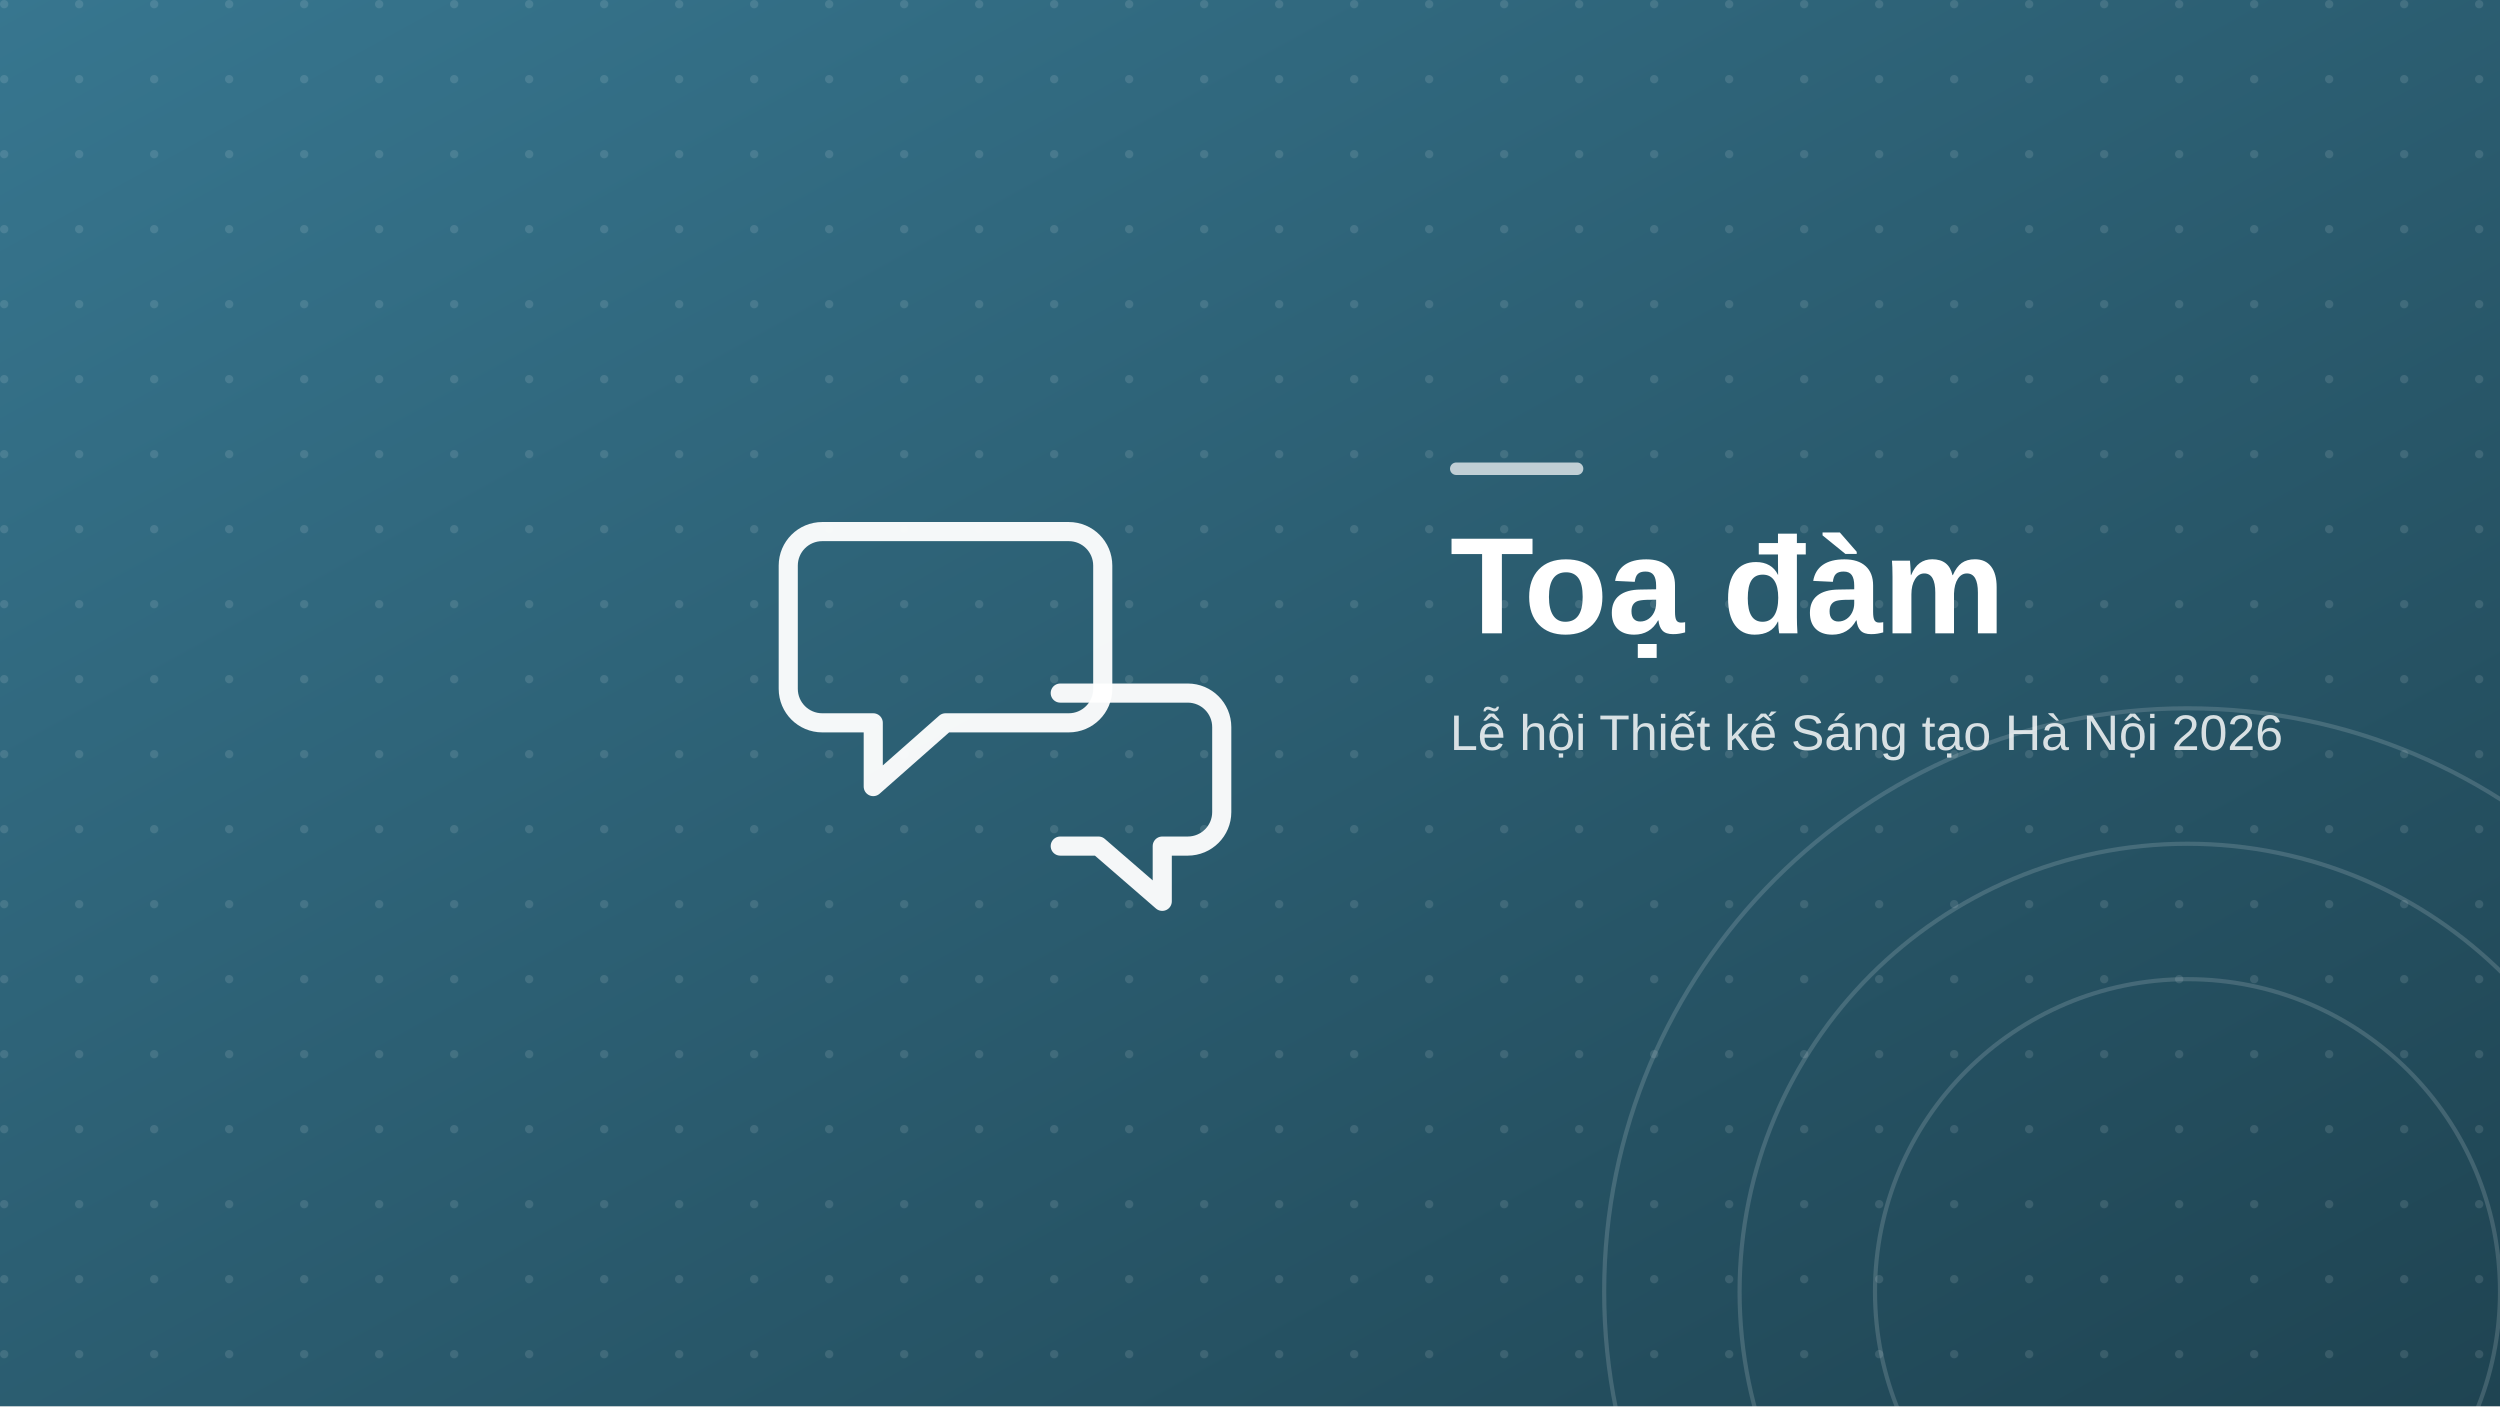
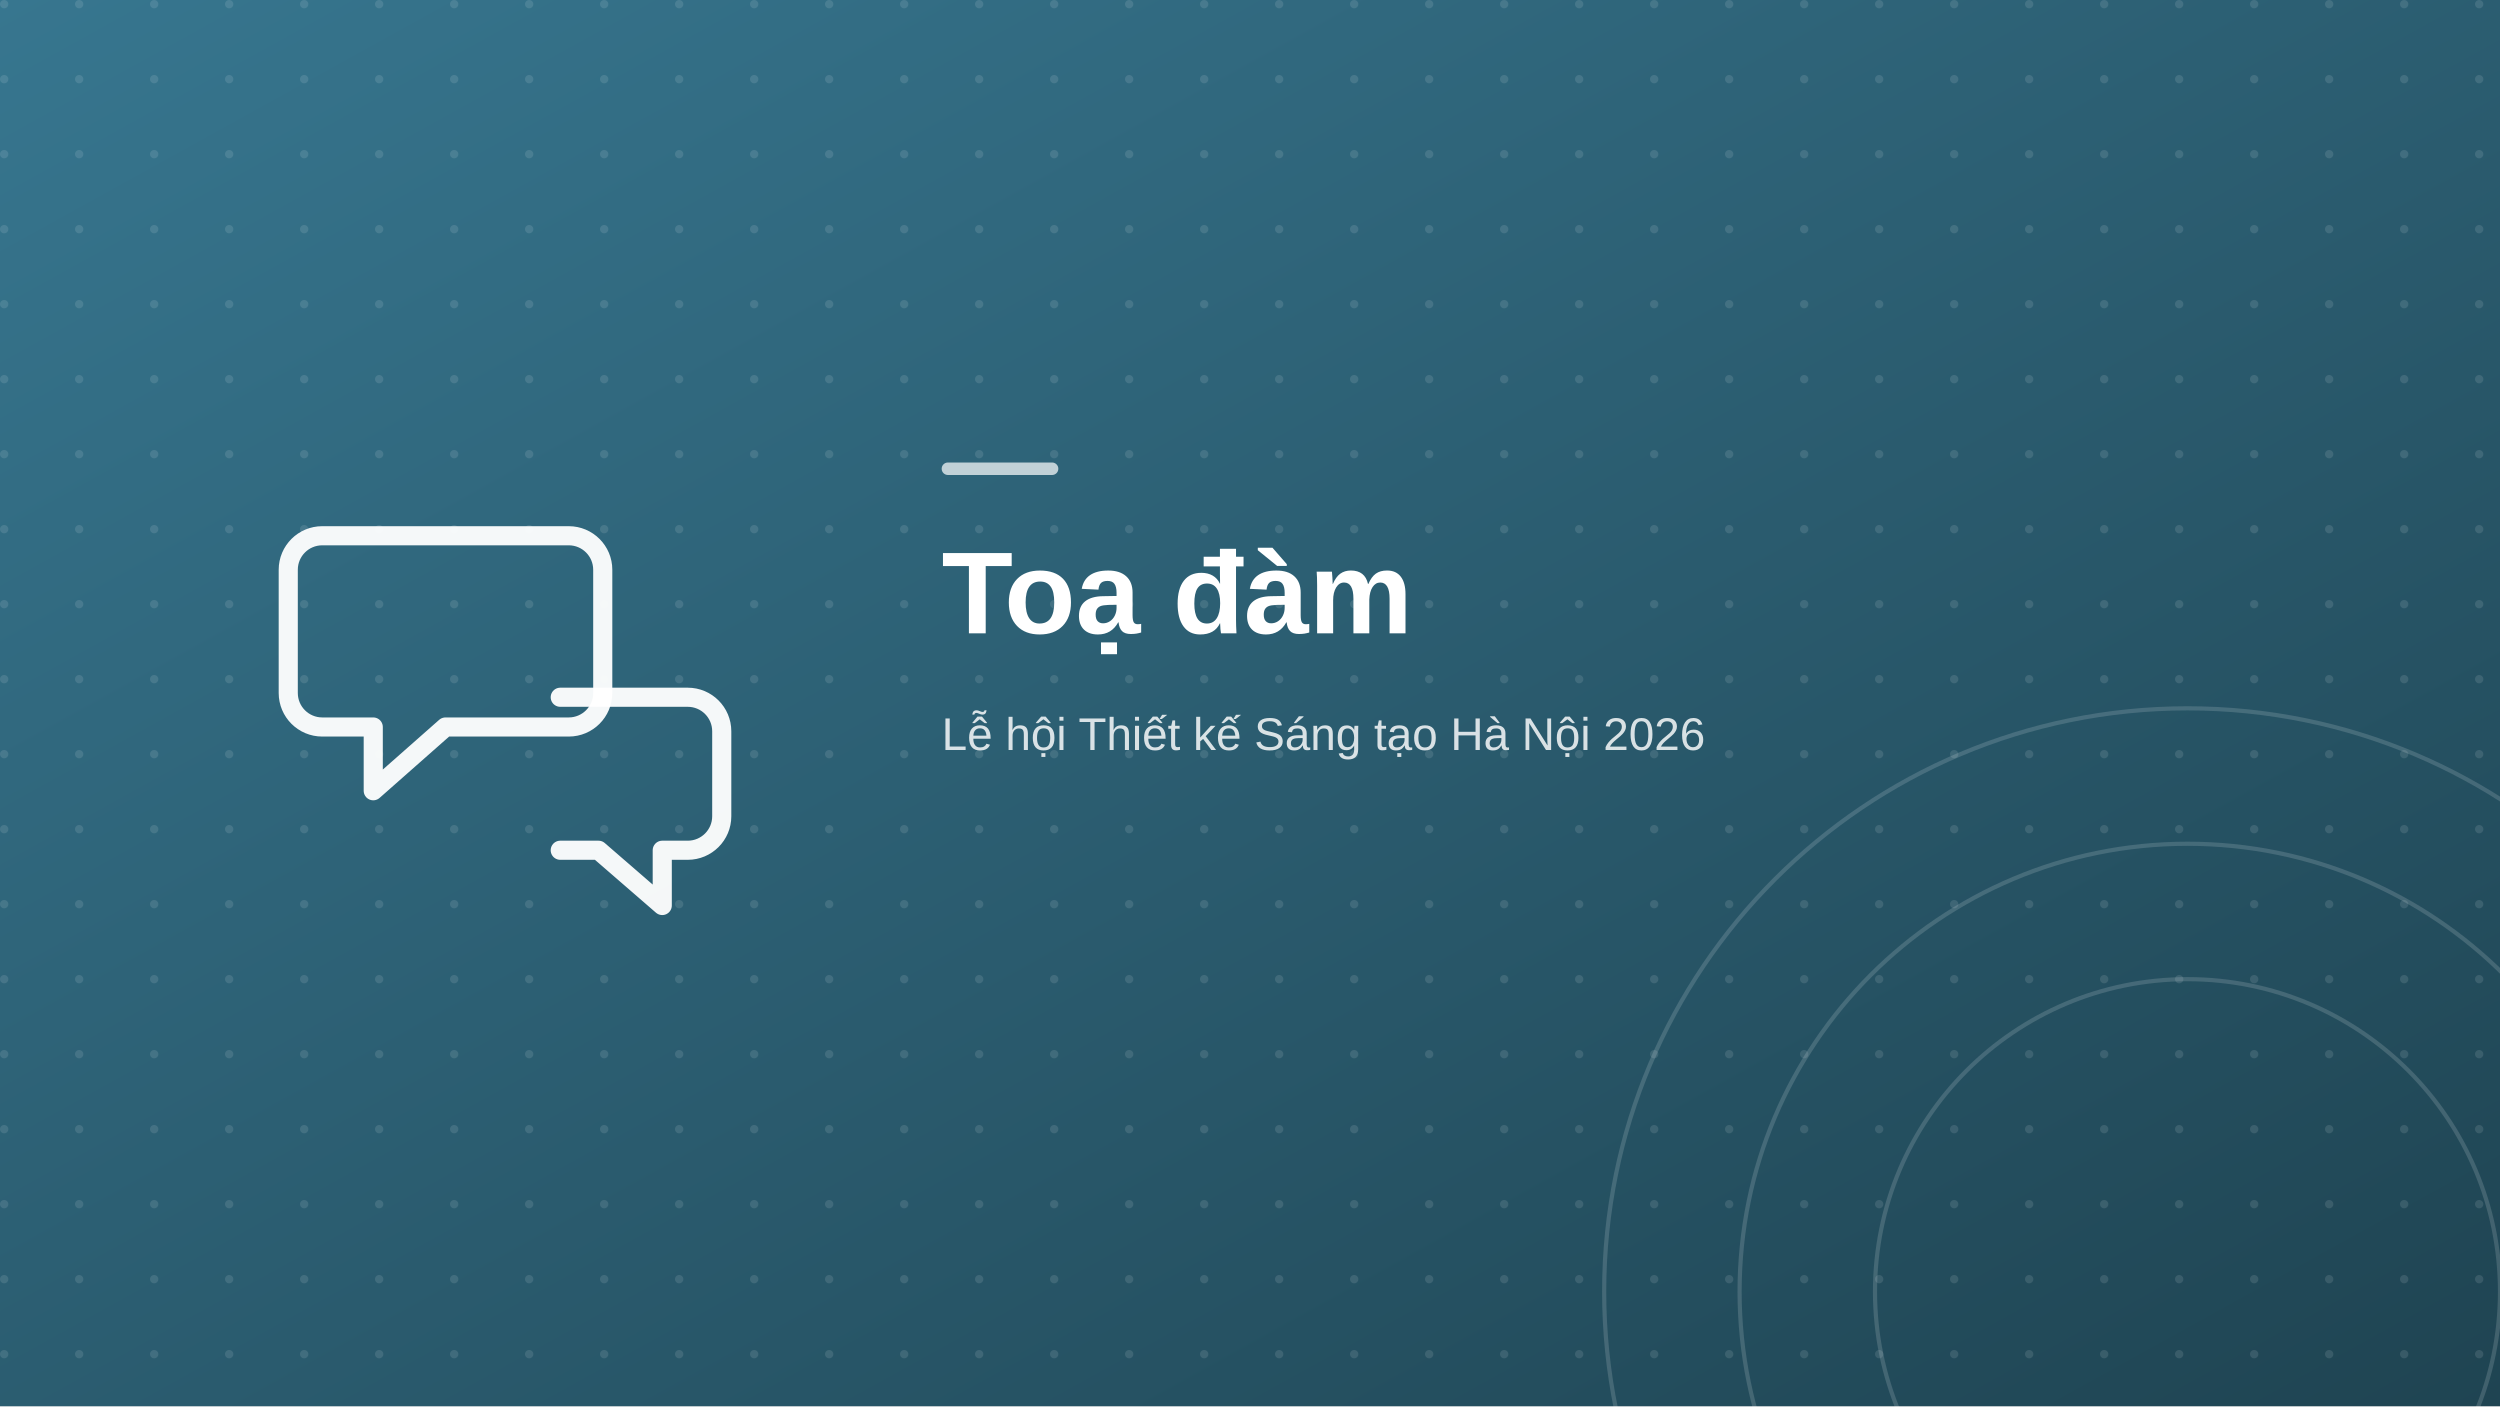
<svg xmlns="http://www.w3.org/2000/svg" viewBox="0 0 1200 675" role="img" aria-label="Toạ đàm - Lễ hội Thiết kế Sáng tạo Hà Nội 2026">
  <defs>
    <linearGradient id="bg" x1="0" y1="0" x2="1" y2="1">
      <stop offset="0" stop-color="#37768f" />
      <stop offset="1" stop-color="#1f4452" />
    </linearGradient>
    <pattern id="dots" width="36" height="36" patternUnits="userSpaceOnUse">
      <circle cx="2" cy="2" r="2" fill="#ffffff" opacity="0.11" />
    </pattern>
  </defs>
  <rect width="1200" height="675" fill="url(#bg)" />
  <rect width="1200" height="675" fill="url(#dots)" />
  <g fill="none" stroke="#ffffff" stroke-opacity="0.15">
    <circle cx="1050" cy="620" r="150" stroke-width="2" />
    <circle cx="1050" cy="620" r="215" stroke-width="2" />
    <circle cx="1050" cy="620" r="280" stroke-width="2" />
  </g>
-   <g transform="translate(360 196) scale(1.02)" fill="none" stroke="#ffffff" stroke-width="9" stroke-linecap="round" stroke-linejoin="round" stroke-opacity="0.95">
+   <g transform="translate(120 198) scale(1.02)" fill="none" stroke="#ffffff" stroke-width="9" stroke-linecap="round" stroke-linejoin="round" stroke-opacity="0.95">
    <path d="M34 58 h116 a16 16 0 0 1 16 16 v58 a16 16 0 0 1 -16 16 h-58 l-34 30 v-30 h-24 a16 16 0 0 1 -16 -16 v-58 a16 16 0 0 1 16 -16 z" />
    <path d="M146 134 h60 a16 16 0 0 1 16 16 v40 a16 16 0 0 1 -16 16 h-12 v26 l-30 -26 h-18" />
  </g>
-   <g transform="translate(696 300)">
-     <rect x="0" y="-78" width="64" height="6" rx="3" fill="#ffffff" opacity="0.7" />
-     <text x="0" y="4" font-family="Helvetica Neue, Arial, sans-serif" font-size="66" font-weight="700" fill="#ffffff">Toạ đàm</text>
-     <text x="0" y="60" font-family="Helvetica Neue, Arial, sans-serif" font-size="24" fill="#ffffff" opacity="0.82">Lễ hội Thiết kế Sáng tạo Hà Nội 2026</text>
+   <g transform="translate(452 300)">
+     <rect x="0" y="-78" width="56" height="6" rx="3" fill="#ffffff" opacity="0.7" />
+     <text x="0" y="4" font-family="Helvetica Neue, Arial, sans-serif" font-size="56" font-weight="700" fill="#ffffff">Toạ đàm</text>
+     <text x="0" y="60" font-family="Helvetica Neue, Arial, sans-serif" font-size="22" fill="#ffffff" opacity="0.82">Lễ hội Thiết kế Sáng tạo Hà Nội 2026</text>
  </g>
</svg>
